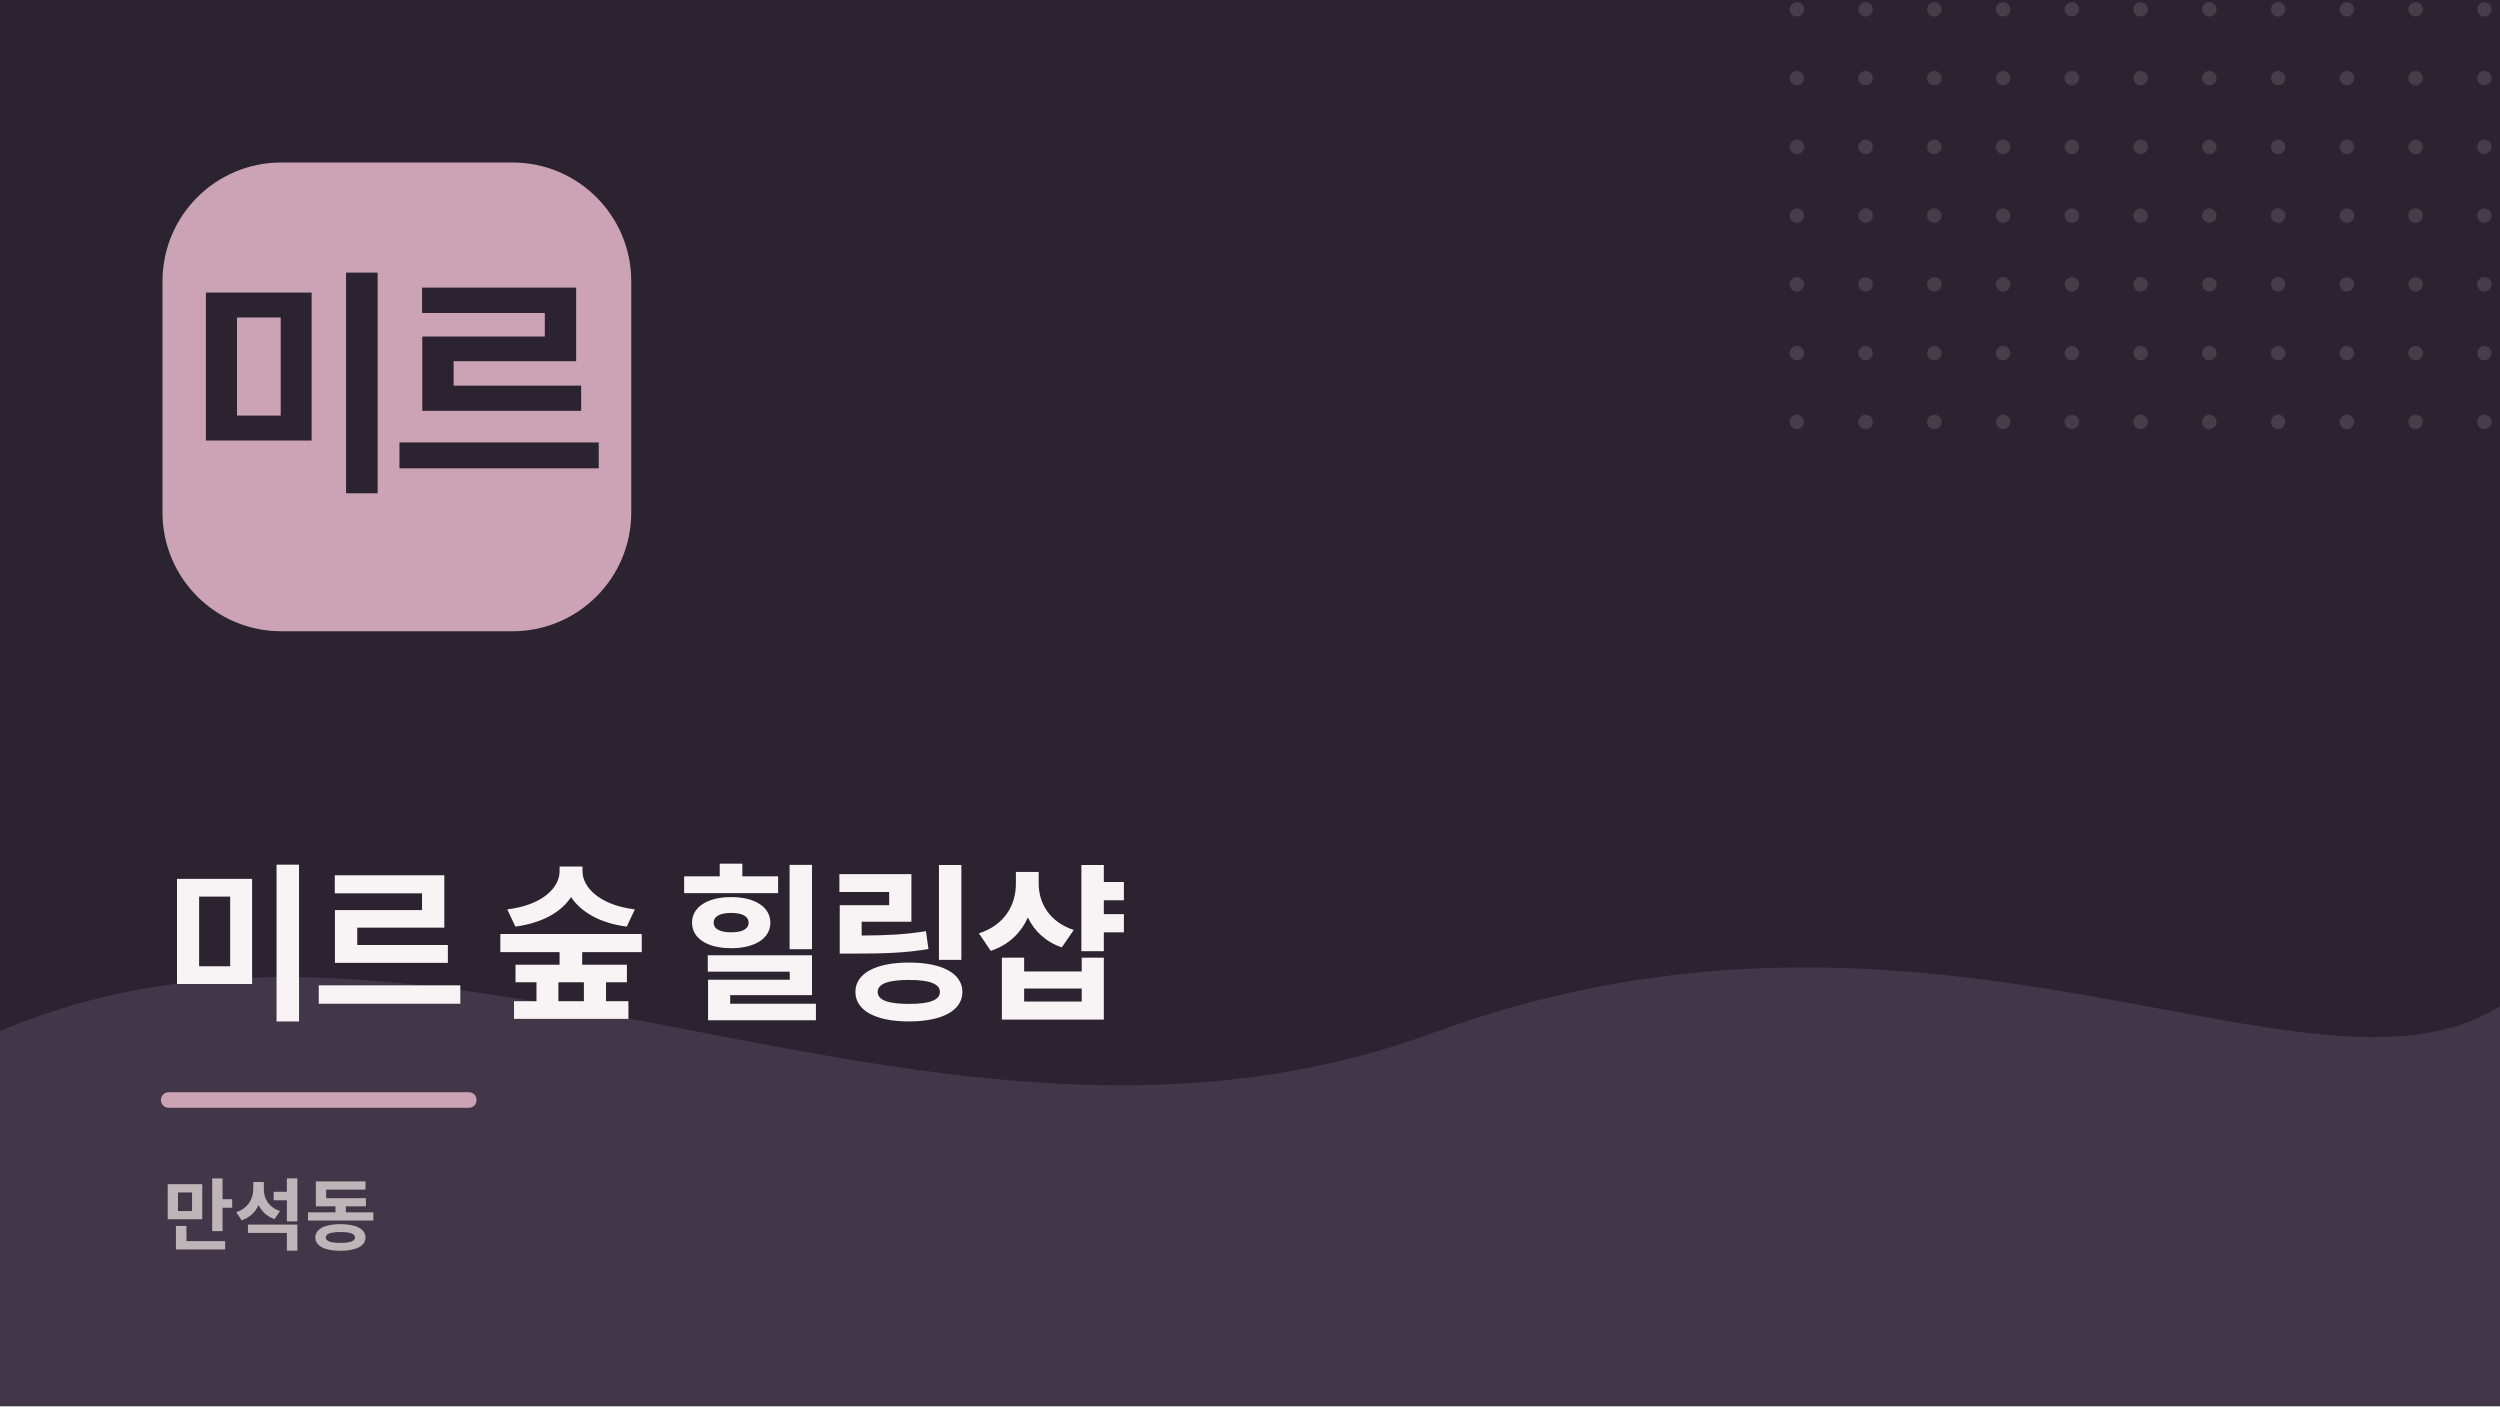
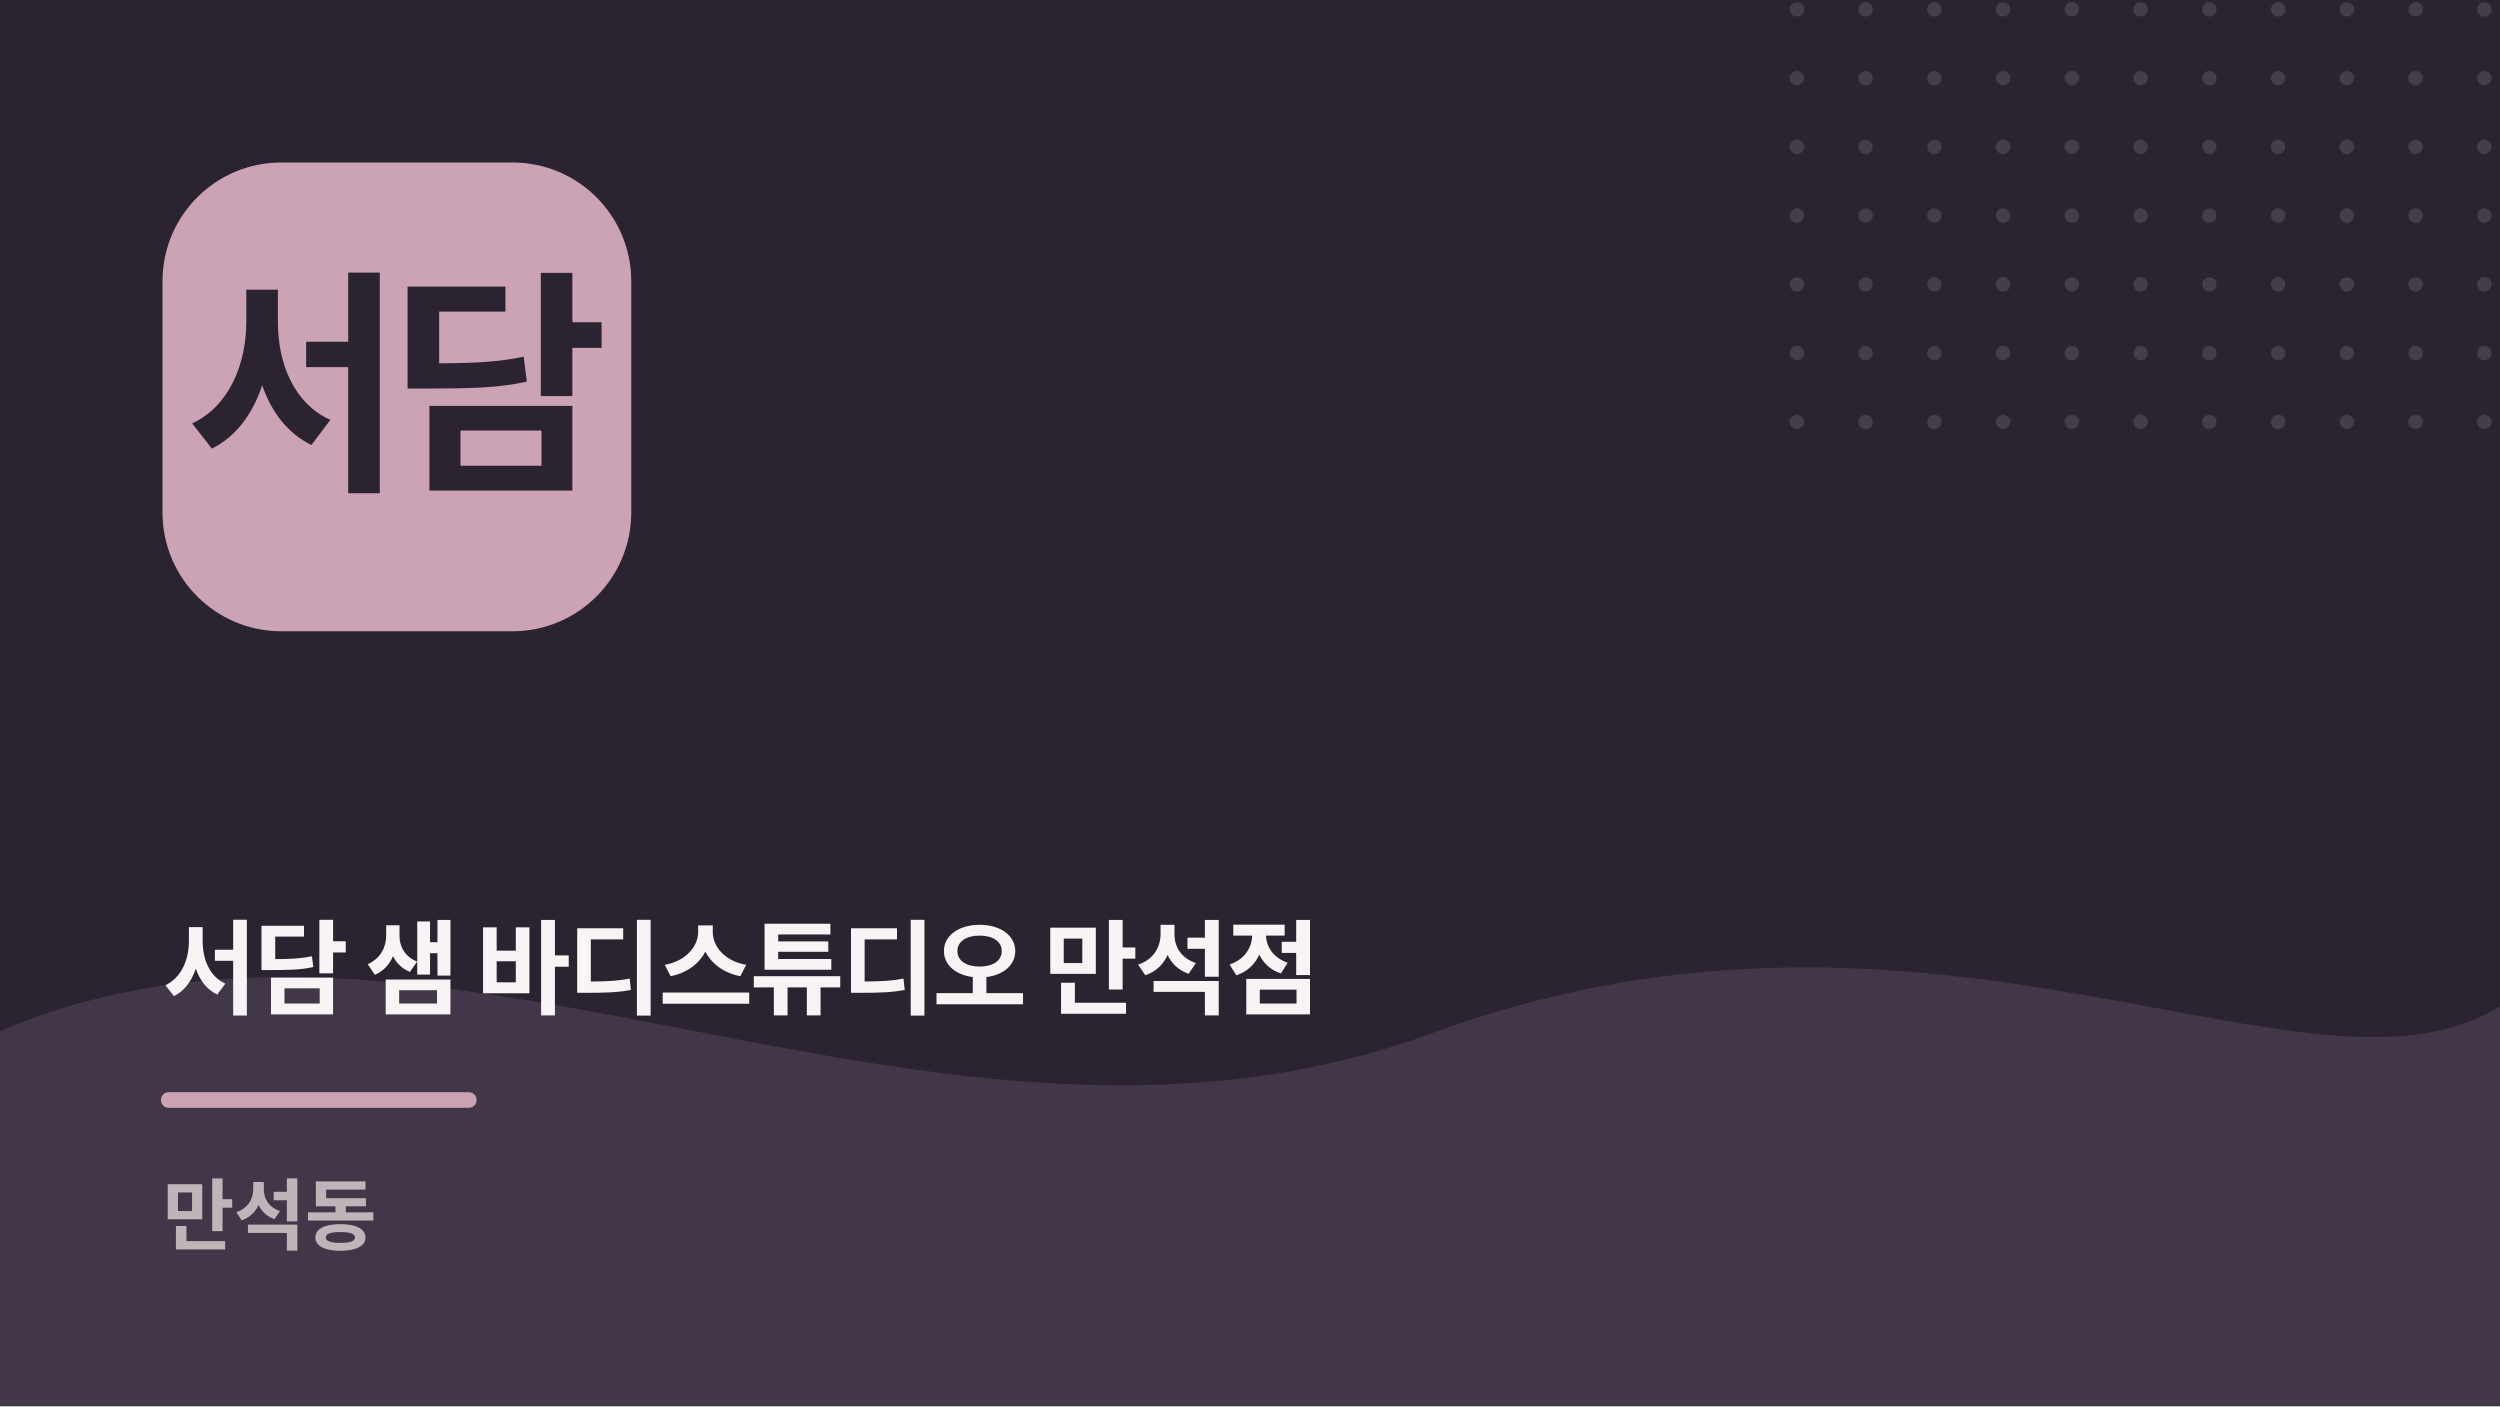
- <svg xmlns="http://www.w3.org/2000/svg" viewBox="0 0 800 450" role="img" preserveAspectRatio="xMidYMid slice" aria-label="미르 숲 힐링샵 로드샵 · 방문 이미지">
+ <svg xmlns="http://www.w3.org/2000/svg" viewBox="0 0 800 450" role="img" preserveAspectRatio="xMidYMid slice" aria-label="서담 샘 바디스튜디오 만석점 로드샵 · 방문 이미지">
  <defs>
    <pattern id="sdc1db1a9" width="22" height="22" patternUnits="userSpaceOnUse">
      <circle cx="3" cy="3" r="2.3" fill="#EEE6E4" opacity=".34" />
    </pattern>
    <style> .k-ss-m{font-family:'Pretendard Variable',Pretendard,-apple-system,'Apple SD Gothic Neo','Noto Sans KR',sans-serif;font-weight:900;letter-spacing:-.06em} .k-ss-n{font-family:'Pretendard Variable',Pretendard,-apple-system,'Apple SD Gothic Neo','Noto Sans KR',sans-serif;font-weight:850;letter-spacing:-.035em} .k-ss-s{font-family:'Pretendard Variable',Pretendard,-apple-system,'Apple SD Gothic Neo','Noto Sans KR',sans-serif;font-weight:650;letter-spacing:-.01em} </style>
  </defs>
  <rect width="800" height="450" fill="#2B2430" />
  <path d="M0 330 C140 270 300 390 460 330 C620 272 740 360 800 322 L800 450 L0 450Z" fill="#5A4A5F" opacity=".5" />
  <rect x="560" y="0" width="240" height="150" fill="url(#sdc1db1a9)" opacity=".4" />
  <rect x="52" y="52" width="150" height="150" rx="38" fill="#CBA3B5" />
-   <text class="k-ss-m" x="127" y="151" text-anchor="middle" font-size="76" fill="#2B2430">미르</text>
-   <text class="k-ss-n" x="52" y="322" font-size="54" fill="#F8F3F4">미르 숲 힐링샵</text>
+   <text class="k-ss-m" x="127" y="151" text-anchor="middle" font-size="76" fill="#2B2430">서담</text>
+   <text class="k-ss-n" x="52" y="322" font-size="33" fill="#F8F3F4">서담 샘 바디스튜디오 만석점</text>
  <line x1="54" y1="352" x2="150" y2="352" stroke="#CBA3B5" stroke-width="5" stroke-linecap="round" />
  <text class="k-ss-s" x="52" y="398" font-size="25" fill="#EEE6E4" fill-opacity=".72">만석동</text>
</svg>
